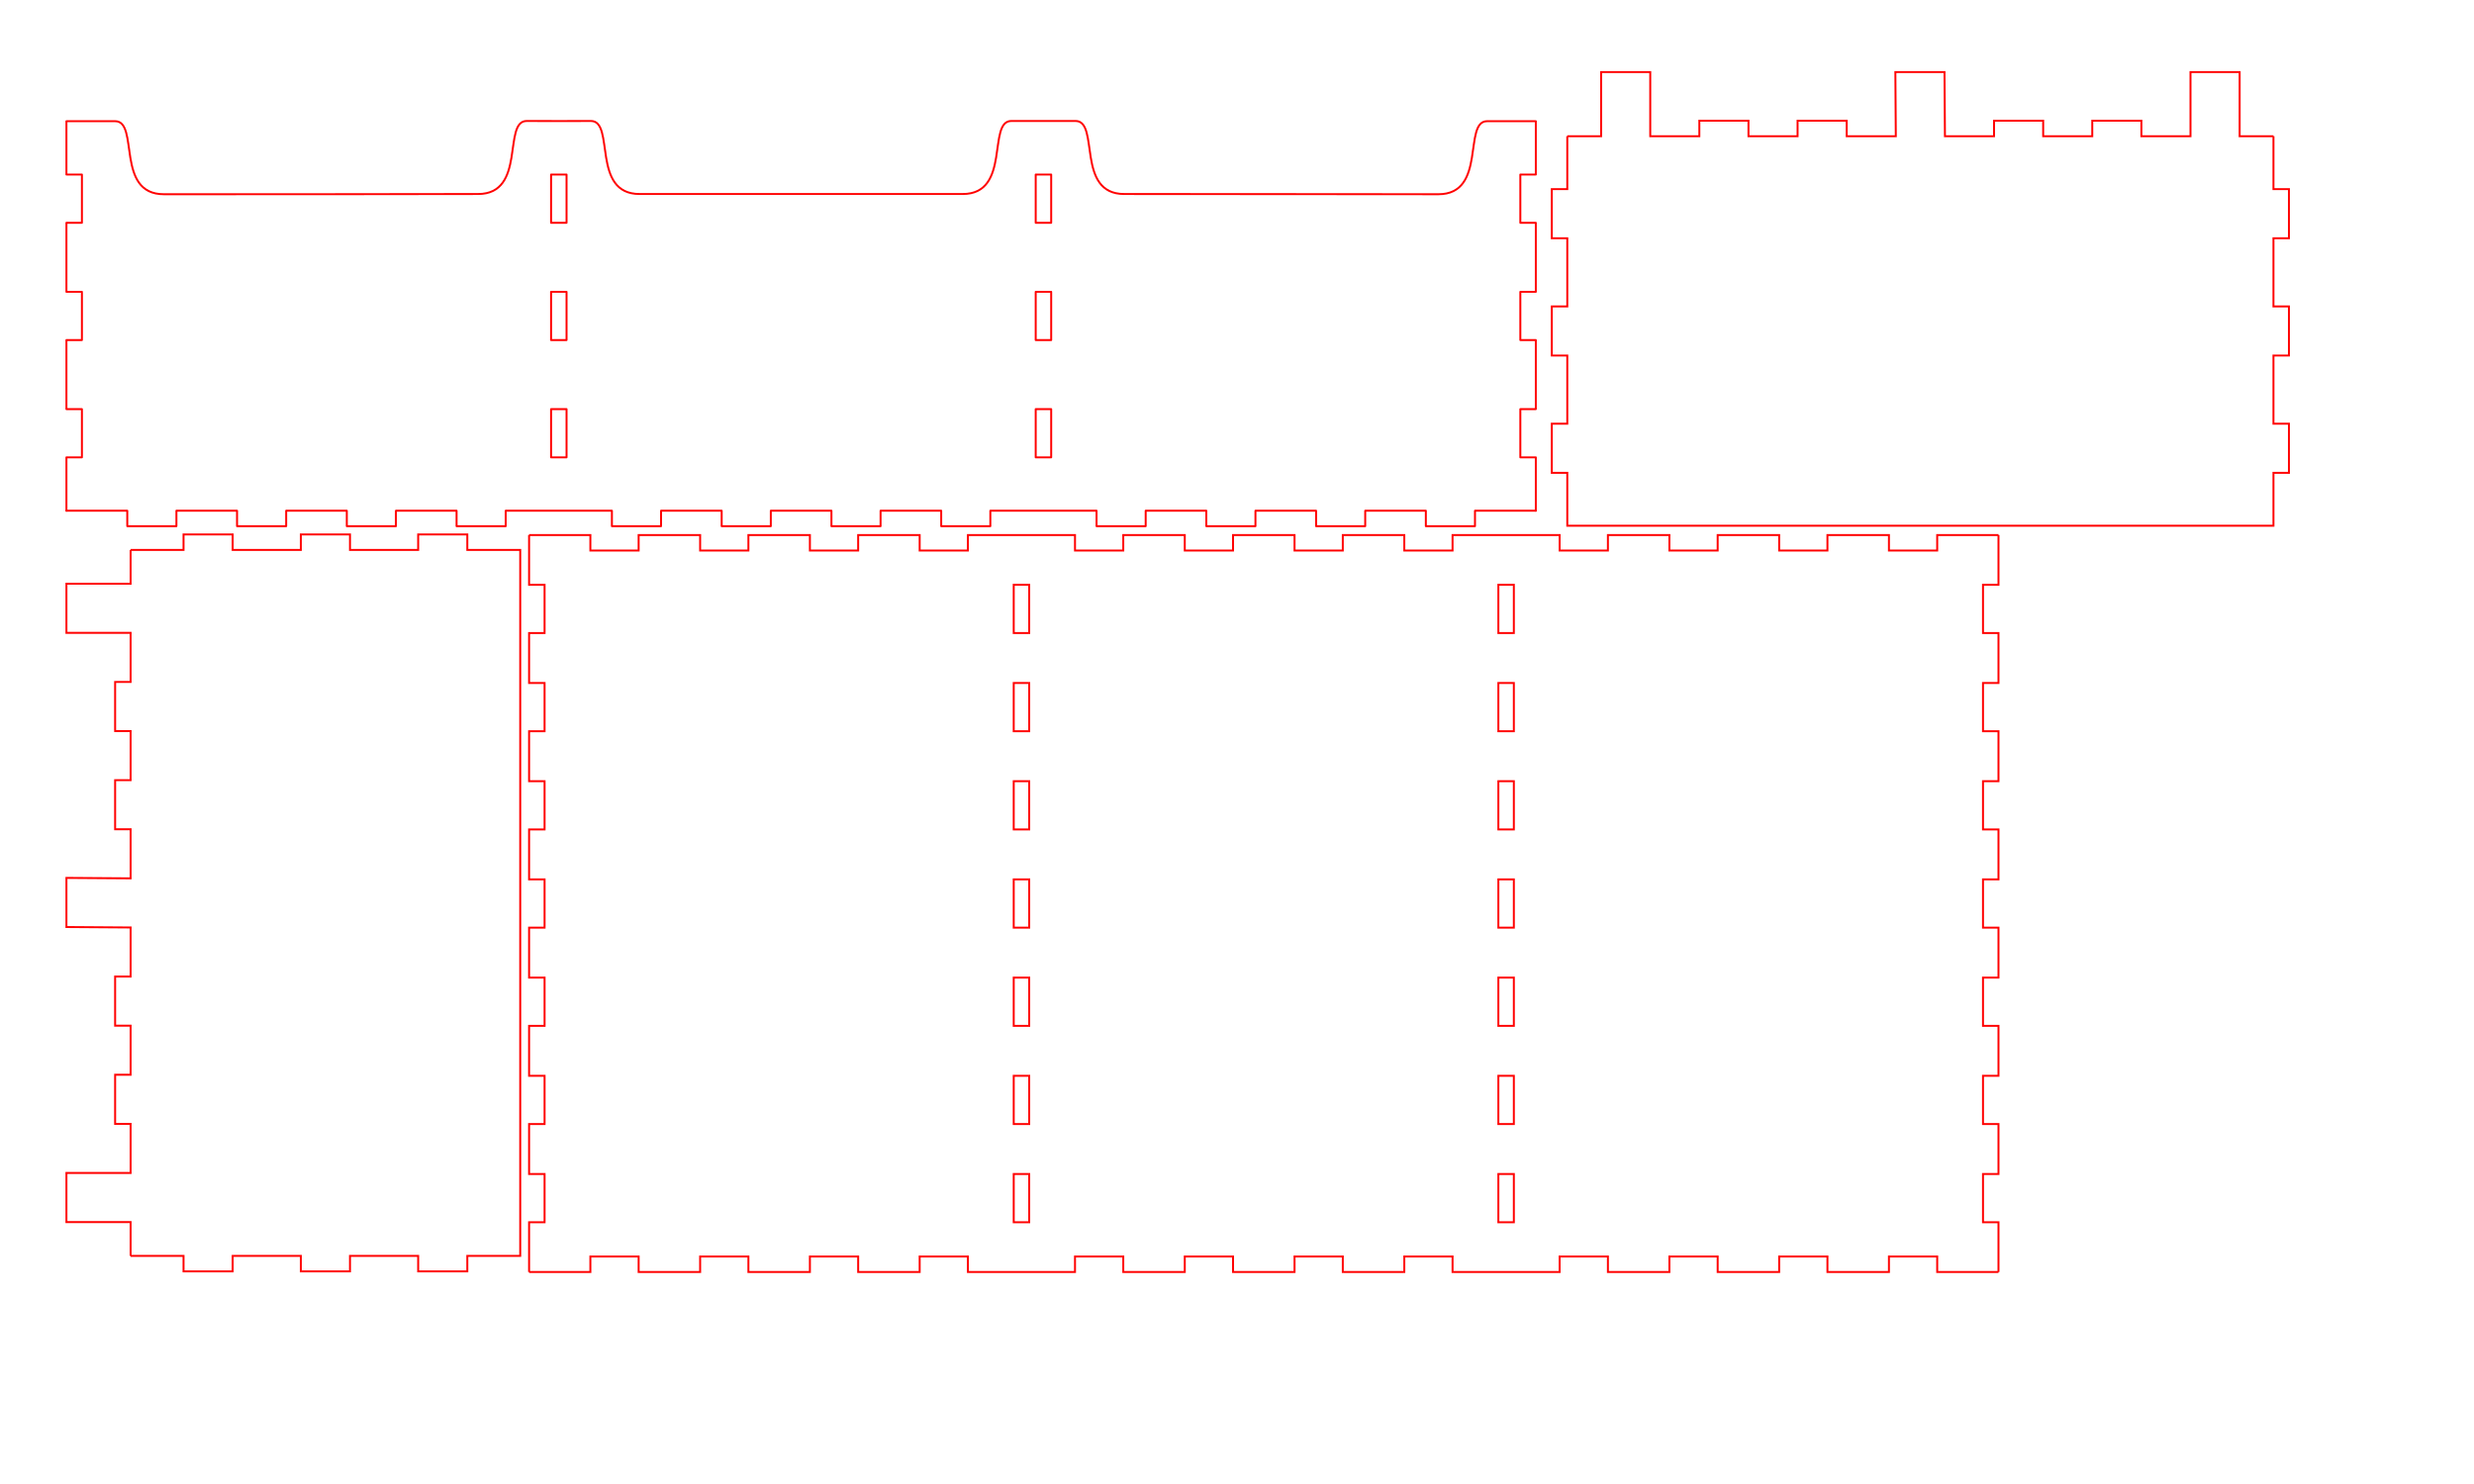
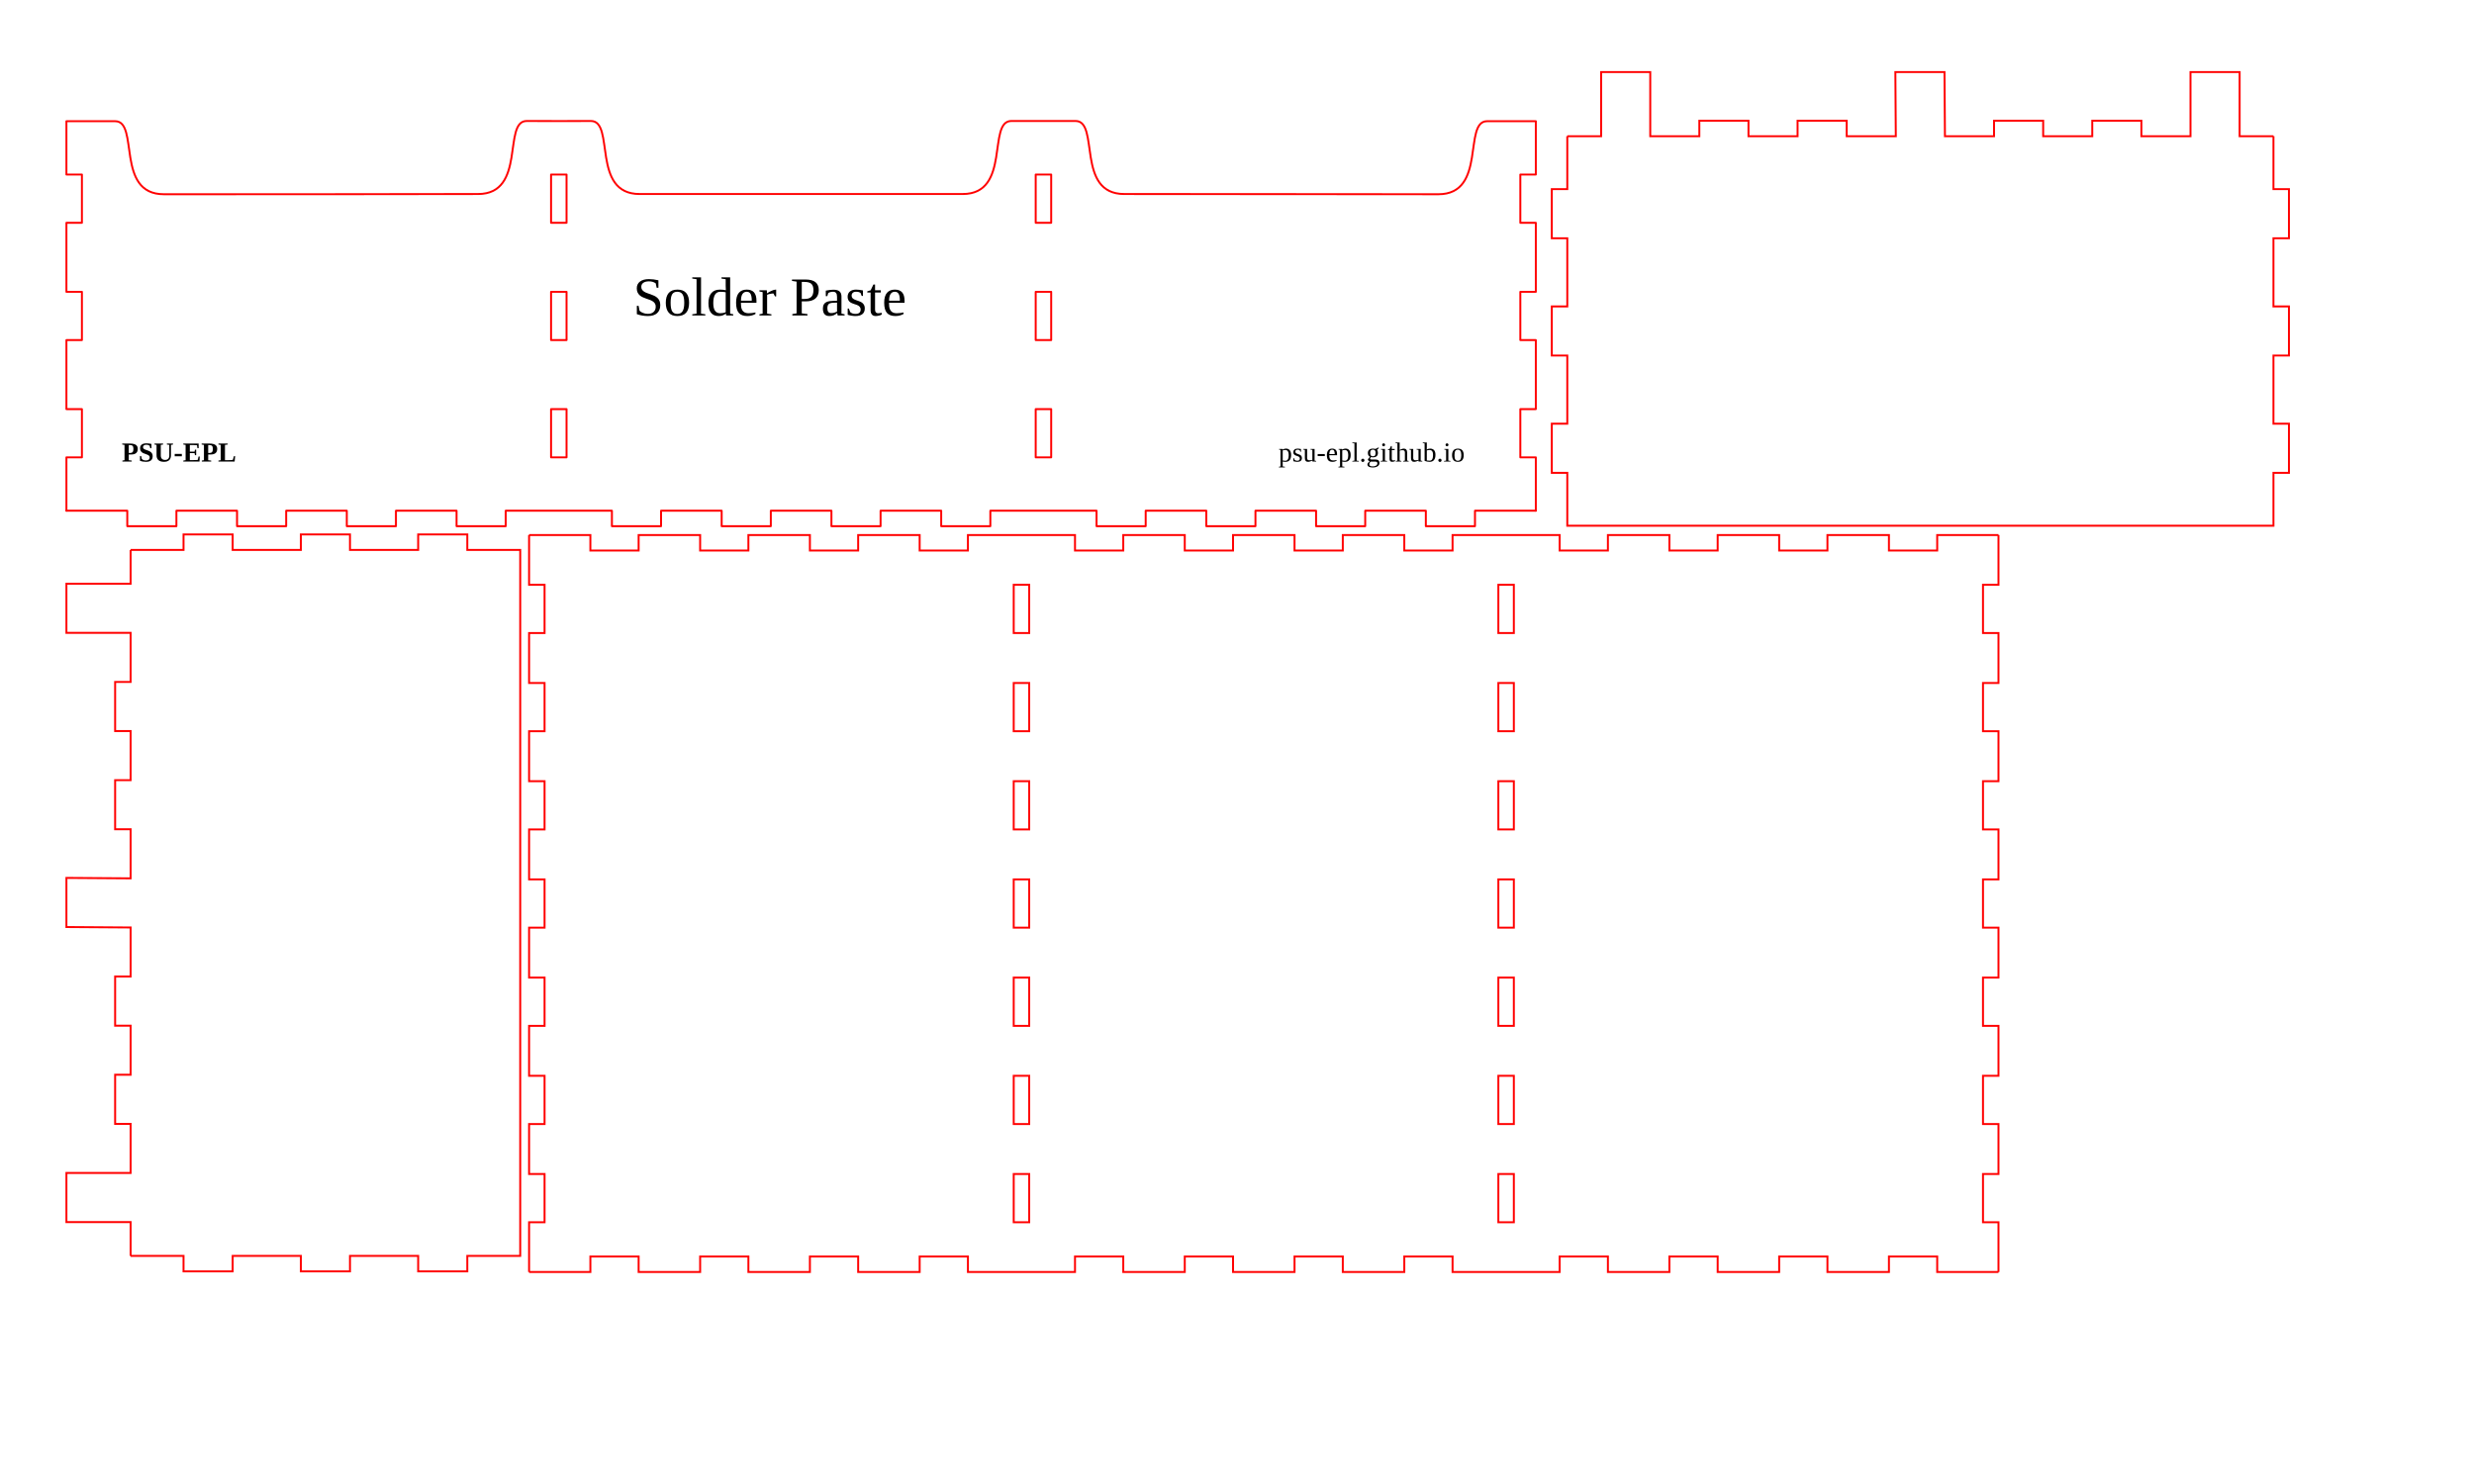
<svg xmlns="http://www.w3.org/2000/svg" version="1.1" id="svg2" height="1080" width="1800">
  <defs id="defs4" />
  <g id="layer1" transform="translate(0,27.64025)" />
  <g id="g3038" />
  <g id="g3159" />
  <g id="g4119" transform="matrix(-1,0,0,1,393.3071,75.85828)">
    <path style="fill:none;stroke:#ff0000;stroke-width:1.417;stroke-miterlimit:4;stroke-opacity:1;stroke-dasharray:none" d="m 298.276,324.354 0,24.608 46.701,0 0,35.752 -46.701,0 0,35.717 11.268,0 0,35.752 -11.268,0 0,35.717 11.268,0 0,35.752 -11.268,0 0,35.717 46.701,-0.319 0,35.752 -46.701,0.319 0,35.717 11.268,0 0,35.752 -11.268,0 0,35.717 11.268,0 0,35.752 -11.268,0 0,35.717 46.701,0 0,35.752 -46.701,0 0,24.608" id="path3171" />
    <path style="fill:none;stroke:#ff0000;stroke-width:1.417;stroke-miterlimit:4;stroke-opacity:1;stroke-dasharray:none" d="m 298.276,838.134 -38.498,0 0,11.268 -35.752,0 0,-11.268 -49.606,0 0,11.268 -35.752,0 0,-11.268 -49.606,0 0,11.268 -35.752,0 0,-11.268 -38.498,0 0,-513.78 38.498,0 0,-11.268 35.752,0 0,11.268 49.606,0 0,-11.268 35.752,0 0,11.268 49.606,0 0,-11.268 35.752,0 0,11.268 38.498,0" id="path3173" />
  </g>
-   <g id="g4109" style="fill:none;stroke:#ff0000;stroke-width:1.417;stroke-linecap:round;stroke-linejoin:round;stroke-miterlimit:4;stroke-opacity:1;stroke-dasharray:none" transform="matrix(0,-1,1,0,1335.898,1345.748)">
-     <path style="fill:none;stroke:#ff0000;stroke-width:1.417;stroke-linecap:round;stroke-linejoin:round;stroke-miterlimit:4;stroke-opacity:1;stroke-dasharray:none" d="m 269.199,864.018 44.269,0 0,-11.268 35.752,0 0,11.268 44.109,0 0,-11.268 35.752,0 0,11.268 44.109,0 0,-11.268 35.752,0 0,11.268 44.109,0 0,-11.268 35.752,0 0,11.268 77.27,0 0,-11.268 35.752,0 0,11.268 44.109,0 0,-11.268 35.752,0 0,11.268 44.109,0 0,-11.268 35.752,0 0,11.268 44.109,0 0,-11.268 35.752,0 0,11.268 77.27,4e-5 0,-11.268 35.752,0 0,11.268 44.109,0 0,-11.268 35.752,0 0,11.268 44.109,0 0,-11.268 35.752,0 0,11.268 44.109,0 0,-11.268 35.752,0 0,11.268 44.269,0" id="path3161" />
-     <path style="fill:none;stroke:#ff0000;stroke-width:1.417;stroke-linecap:round;stroke-linejoin:round;stroke-miterlimit:4;stroke-opacity:1;stroke-dasharray:none" d="m 633.072,902.835 -11.268,0 0,35.114 11.268,0 z m 0,85.358 -11.268,0 0,35.114 11.268,0 z m 0,85.358 -11.268,0 0,35.114 11.268,0 z" id="path3163" />
-     <path style="fill:none;stroke:#ff0000;stroke-width:1.417;stroke-linecap:round;stroke-linejoin:round;stroke-miterlimit:4;stroke-opacity:1;stroke-dasharray:none" d="m 985.677,902.835 -11.268,0 0,35.114 11.268,0 z m 0,85.358 -11.268,0 0,35.114 11.268,0 z m 0,85.358 -11.268,0 0,35.114 11.268,0 z" id="path3163-3" />
-     <path style="fill:none;stroke:#ff0000;stroke-width:1.417;stroke-linecap:round;stroke-linejoin:round;stroke-miterlimit:4;stroke-opacity:1;stroke-dasharray:none" d="m 1338.282,864.018 0,38.817 -11.268,0 0,35.114 11.268,0 0,50.244 -11.268,0 0,35.114 11.268,0 0,50.244 -11.268,0 0,35.114 11.268,0 0,38.817 -1069.083,-1e-4 0,-38.817 11.268,0 0,-35.114 -11.268,0 0,-50.244 11.268,0 0,-35.114 -11.268,0 0,-50.244 11.268,0 0,-35.114 -11.268,0 0,-38.817" id="path3163-5" />
-   </g>
-   <g id="g4115-0" transform="translate(1182.798,-165.6142)">
-     <path style="fill:none;stroke:#ff0000;stroke-width:1.417;stroke-miterlimit:4;stroke-opacity:1;stroke-dasharray:none" d="m 691.77,324.354 38.498,0 0,-11.268 35.752,0 0,11.268 49.606,0 0,-11.268 35.752,0 0,11.268 49.606,0 0,-11.268 35.752,0 0,11.268 38.498,0 0,513.78 -38.498,0 0,11.268 -35.752,0 0,-11.268 -49.606,0 0,11.268 -35.752,0 0,-11.268 -49.606,0 0,11.268 -35.752,0 0,-11.268 -38.498,0" id="path3185-9" />
-     <path style="fill:none;stroke:#ff0000;stroke-width:1.417;stroke-miterlimit:4;stroke-opacity:1;stroke-dasharray:none" d="m 691.77,838.134 0,-24.608 -11.268,0 0,-35.752 11.268,0 0,-35.717 -11.268,0 0,-35.752 11.268,0 0,-35.717 -11.268,0 0,-35.752 11.268,0 0,-35.717 -11.268,0 0,-35.752 11.268,0 0,-35.717 -11.268,0 0,-35.752 11.268,0 0,-35.717 -11.268,0 0,-35.752 11.268,0 0,-35.717 -11.268,0 0,-35.752 11.268,0 0,-24.608" id="path3191-4" />
-   </g>
-   <g id="g4115-4" transform="translate(1218.232,507.6142)">
-     <path style="fill:none;stroke:#ff0000;stroke-width:1.417;stroke-miterlimit:4;stroke-opacity:1;stroke-dasharray:none" d="m 691.77,324.354 38.498,0 0,-11.268 35.752,0 0,11.268 49.606,0 0,-11.268 35.752,0 0,11.268 49.606,0 0,-11.268 35.752,0 0,11.268 38.498,0 0,513.78 -38.498,0 0,11.268 -35.752,0 0,-11.268 -49.606,0 0,11.268 -35.752,0 0,-11.268 -49.606,0 0,11.268 -35.752,0 0,-11.268 -38.498,0" id="path3185-3" />
-     <path style="fill:none;stroke:#ff0000;stroke-width:1.417;stroke-miterlimit:4;stroke-opacity:1;stroke-dasharray:none" d="m 691.77,838.134 0,-24.608 -11.268,0 0,-35.752 11.268,0 0,-35.717 -11.268,0 0,-35.752 11.268,0 0,-35.717 -11.268,0 0,-35.752 11.268,0 0,-35.717 -11.268,0 0,-35.752 11.268,0 0,-35.717 -11.268,0 0,-35.752 11.268,0 0,-35.717 -11.268,0 0,-35.752 11.268,0 0,-35.717 -11.268,0 0,-35.752 11.268,0 0,-24.608" id="path3191-0" />
+   <g id="g4382" transform="matrix(0,-1,1,0,1819.063,2632.606)">
+     <g transform="matrix(0,-1,-1,0,3326.616,1514.739)" style="fill:none;stroke:#ff0000;stroke-width:1.417;stroke-linecap:round;stroke-linejoin:round;stroke-miterlimit:4;stroke-opacity:1;stroke-dasharray:none" id="g4109">
+       <path id="path3161" d="m 269.199,864.018 44.269,0 0,-11.268 35.752,0 0,11.268 44.109,0 0,-11.268 35.752,0 0,11.268 44.109,0 0,-11.268 35.752,0 0,11.268 44.109,0 0,-11.268 35.752,0 0,11.268 77.27,0 0,-11.268 35.752,0 0,11.268 44.109,0 0,-11.268 35.752,0 0,11.268 44.109,0 0,-11.268 35.752,0 0,11.268 44.109,0 0,-11.268 35.752,0 0,11.268 77.27,4e-5 0,-11.268 35.752,0 0,11.268 44.109,0 0,-11.268 35.752,0 0,11.268 44.109,0 0,-11.268 35.752,0 0,11.268 44.109,0 0,-11.268 35.752,0 0,11.268 44.269,0" style="fill:none;stroke:#ff0000;stroke-width:1.417;stroke-linecap:round;stroke-linejoin:round;stroke-miterlimit:4;stroke-opacity:1;stroke-dasharray:none" />
+       <path id="path3163" d="m 633.072,902.835 -11.268,0 0,35.114 11.268,0 z m 0,85.358 -11.268,0 0,35.114 11.268,0 z m 0,85.358 -11.268,0 0,35.114 11.268,0 z" style="fill:none;stroke:#ff0000;stroke-width:1.417;stroke-linecap:round;stroke-linejoin:round;stroke-miterlimit:4;stroke-opacity:1;stroke-dasharray:none" />
+       <path id="path3163-3" d="m 985.677,902.835 -11.268,0 0,35.114 11.268,0 z m 0,85.358 -11.268,0 0,35.114 11.268,0 z m 0,85.358 -11.268,0 0,35.114 11.268,0 z" style="fill:none;stroke:#ff0000;stroke-width:1.417;stroke-linecap:round;stroke-linejoin:round;stroke-miterlimit:4;stroke-opacity:1;stroke-dasharray:none" />
+       <path id="path3163-5" d="m 1338.282,864.018 0,38.817 -11.268,0 0,35.114 11.268,0 0,50.244 -11.268,0 0,35.114 11.268,0 0,50.244 -11.268,0 0,35.114 11.268,0 0,38.817 -1069.083,-1e-4 0,-38.817 11.268,0 0,-35.114 -11.268,0 0,-50.244 11.268,0 0,-35.114 -11.268,0 0,-50.244 11.268,0 0,-35.114 -11.268,0 0,-38.817" style="fill:none;stroke:#ff0000;stroke-width:1.417;stroke-linecap:round;stroke-linejoin:round;stroke-miterlimit:4;stroke-opacity:1;stroke-dasharray:none" />
+     </g>
+     <g transform="translate(1203.899,-147.8976)" id="g4115-0">
+       <path id="path3185-9" d="m 691.77,324.354 38.498,0 0,-11.268 35.752,0 0,11.268 49.606,0 0,-11.268 35.752,0 0,11.268 49.606,0 0,-11.268 35.752,0 0,11.268 38.498,0 m 0,513.78 -38.498,0 0,11.268 -35.752,0 0,-11.268 -49.606,0 0,11.268 -35.752,0 0,-11.268 -49.606,0 0,11.268 -35.752,0 0,-11.268 -38.498,0" style="fill:none;stroke:#ff0000;stroke-width:1.417;stroke-miterlimit:4;stroke-opacity:1;stroke-dasharray:none" />
+       <path id="path3191-4" d="m 691.77,838.134 0,-24.608 -11.268,0 0,-35.752 11.268,0 0,-35.717 -11.268,0 0,-35.752 11.268,0 0,-35.717 -11.268,0 0,-35.752 11.268,0 0,-35.717 -11.268,0 0,-35.752 11.268,0 0,-35.717 -11.268,0 0,-35.752 11.268,0 0,-35.717 -11.268,0 0,-35.752 11.268,0 0,-35.717 -11.268,0 0,-35.752 11.268,0 0,-24.608" style="fill:none;stroke:#ff0000;stroke-width:1.417;stroke-miterlimit:4;stroke-opacity:1;stroke-dasharray:none" />
+     </g>
+     <g transform="translate(1203.899,390.685)" id="g4115-4">
+       <path id="path3185-3" d="m 691.77,324.354 38.498,0 0,-11.268 35.752,0 0,11.268 49.606,0 0,-11.268 35.752,0 0,11.268 49.606,0 0,-11.268 35.752,0 0,11.268 38.498,0 m 0,513.78 -38.498,0 0,11.268 -35.752,0 0,-11.268 -49.606,0 0,11.268 -35.752,0 0,-11.268 -49.606,0 0,11.268 -35.752,0 0,-11.268 -38.498,0" style="fill:none;stroke:#ff0000;stroke-width:1.417;stroke-miterlimit:4;stroke-opacity:1;stroke-dasharray:none" />
+       <path id="path3191-0" d="m 691.77,838.134 0,-24.608 -11.268,0 0,-35.752 11.268,0 0,-35.717 -11.268,0 0,-35.752 11.268,0 0,-35.717 -11.268,0 0,-35.752 11.268,0 0,-35.717 -11.268,0 0,-35.752 11.268,0 0,-35.717 -11.268,0 0,-35.752 11.268,0 0,-35.717 -11.268,0 0,-35.752 11.268,0 0,-35.717 -11.268,0 0,-35.752 11.268,0 0,-24.608" style="fill:none;stroke:#ff0000;stroke-width:1.417;stroke-miterlimit:4;stroke-opacity:1;stroke-dasharray:none" />
+     </g>
  </g>
  <g id="g4267" transform="translate(44.87956,54.24412)">
    <g transform="translate(19.44209,17.71653)" id="g4243">
      <g id="g4188" transform="translate(7.536613,4.340551)">
        <path style="fill:none;stroke:#ff0000;stroke-width:1.417;stroke-miterlimit:4;stroke-opacity:1;stroke-dasharray:none" d="m 313.087,313.087 44.588,0 0,11.268 35.114,0 0,-11.268 44.747,0 0,11.268 35.114,0 0,-11.268 44.747,0 0,11.268 35.114,0 0,-11.268 44.747,0 0,11.268 35.114,0 0,-11.268 77.907,0 0,11.268 35.114,0 0,-11.268 44.747,0 0,11.268 35.114,0 0,-11.268 44.747,0 0,11.268 35.114,0 0,-11.268 44.747,0 0,11.268 35.114,0 0,-11.268 77.907,0 0,11.268 35.114,0 0,-11.268 44.747,0 0,11.268 35.114,0 0,-11.268 44.747,0 0,11.268 35.114,0 0,-11.268 44.747,0 0,11.268 35.114,0 0,-11.268 44.587,0" id="path3177" />
        <path style="fill:none;stroke:#ff0000;stroke-width:1.417;stroke-miterlimit:4;stroke-opacity:1;stroke-dasharray:none" d="m 676.959,349.281 -11.268,0 0,35.114 11.268,0 z m 0,71.469 -11.268,0 0,35.114 11.268,0 z m 0,71.469 -11.268,0 0,35.114 11.268,0 z m 0,71.469 -11.268,0 0,35.114 11.268,0 z m 0,71.469 -11.268,0 0,35.114 11.268,0 z m 0,71.469 -11.268,0 0,35.114 11.268,0 z m 0,71.469 -11.268,0 0,35.114 11.268,0 z" id="path3179" />
        <path style="fill:none;stroke:#ff0000;stroke-width:1.417;stroke-miterlimit:4;stroke-opacity:1;stroke-dasharray:none" d="m 313.087,849.402 0,-36.195 11.268,0 0,-35.114 -11.268,0 0,-36.354 11.268,0 0,-35.114 -11.268,0 0,-36.354 11.268,0 0,-35.114 -11.268,0 0,-36.354 11.268,0 0,-35.114 -11.268,0 0,-36.354 11.268,0 0,-35.114 -11.268,0 0,-36.354 11.268,0 0,-35.114 -11.268,0 0,-36.354 11.268,0 0,-35.114 -11.268,0 0,-36.195" id="path3183" />
      </g>
      <path id="path3179-7" d="m 1037.101,353.622 -11.268,0 0,35.114 11.268,0 z m 0,71.469 -11.268,0 0,35.114 11.268,0 z m 0,71.469 -11.268,0 0,35.114 11.268,0 z m 0,71.469 -11.268,0 0,35.114 11.268,0 z m 0,71.469 -11.268,0 0,35.114 11.268,0 z m 0,71.469 -11.268,0 0,35.114 11.268,0 z m 0,71.469 -11.268,0 0,35.114 11.268,0 z" style="fill:none;stroke:#ff0000;stroke-width:1.417;stroke-miterlimit:4;stroke-opacity:1;stroke-dasharray:none" />
    </g>
    <path style="fill:none;stroke:#ff0000;stroke-width:1.417;stroke-miterlimit:4;stroke-opacity:1;stroke-dasharray:none" d="m 1409.148,335.144 0,36.195 -11.268,0 0,35.114 11.268,0 0,36.354 -11.268,0 0,35.114 11.268,0 0,36.354 -11.268,0 0,35.114 11.268,0 0,36.354 -11.268,0 0,35.114 11.268,0 0,36.354 -11.268,0 0,35.114 11.268,0 0,36.354 -11.268,0 0,35.114 11.268,0 0,36.354 -11.268,0 0,35.114 11.268,0 0,36.195" id="path3179-5" />
    <path style="fill:none;stroke:#ff0000;stroke-width:1.417;stroke-miterlimit:4;stroke-opacity:1;stroke-dasharray:none" d="m 1409.148,871.459 -44.587,0 0,-11.268 -35.114,0 0,11.268 -44.747,0 0,-11.268 -35.114,0 0,11.268 -44.747,0 0,-11.268 -35.114,0 0,11.268 -44.747,0 0,-11.268 -35.114,0 0,11.268 -77.907,0 0,-11.268 -35.114,0 0,11.268 -44.747,0 0,-11.268 -35.114,0 0,11.268 -44.747,0 0,-11.268 -35.114,0 0,11.268 -44.747,0 0,-11.268 -35.114,0 0,11.268 -77.907,0 0,-11.268 -35.114,0 0,11.268 -44.747,0 0,-11.268 -35.114,0 0,11.268 -44.747,0 0,-11.268 -35.114,0 0,11.268 -44.747,0 0,-11.268 -35.114,0 0,11.268 -44.588,0" id="path3181" />
  </g>
  <g id="g4109-5" style="fill:none;stroke:#ff0000;stroke-width:1.417;stroke-linecap:round;stroke-linejoin:round;stroke-miterlimit:4;stroke-opacity:1;stroke-dasharray:none" transform="matrix(1,0,0,-1,15.9909,1085.74)" />
  <g id="g4351" transform="matrix(-1,0,0,-1,1321.838,37.89191)">
    <g transform="translate(-64.77514,-1197.797)" style="fill:none;stroke:#ff0000;stroke-width:1.417;stroke-linecap:round;stroke-linejoin:round;stroke-miterlimit:4;stroke-opacity:1;stroke-dasharray:none" id="g4109-8">
      <path id="path3161-2" d="m 269.199,864.018 44.269,0 0,-11.268 35.752,0 0,11.268 44.109,0 0,-11.268 35.752,0 0,11.268 44.109,0 0,-11.268 35.752,0 0,11.268 44.109,0 0,-11.268 35.752,0 0,11.268 77.27,0 0,-11.268 35.752,0 0,11.268 44.109,0 0,-11.268 35.752,0 0,11.268 44.109,0 0,-11.268 35.752,0 0,11.268 44.109,0 0,-11.268 35.752,0 0,11.268 77.27,4e-5 0,-11.268 35.752,0 0,11.268 44.109,0 0,-11.268 35.752,0 0,11.268 44.109,0 0,-11.268 35.752,0 0,11.268 44.109,0 0,-11.268 35.752,0 0,11.268 44.269,0" style="fill:none;stroke:#ff0000;stroke-width:1.417;stroke-linecap:round;stroke-linejoin:round;stroke-miterlimit:4;stroke-opacity:1;stroke-dasharray:none" />
      <path id="path3163-32" d="m 633.072,902.835 -11.268,0 0,35.114 11.268,0 z m 0,85.358 -11.268,0 0,35.114 11.268,0 z m 0,85.358 -11.268,0 0,35.114 11.268,0 z" style="fill:none;stroke:#ff0000;stroke-width:1.417;stroke-linecap:round;stroke-linejoin:round;stroke-miterlimit:4;stroke-opacity:1;stroke-dasharray:none" />
      <path id="path3163-3-0" d="m 985.677,902.835 -11.268,0 0,35.114 11.268,0 z m 0,85.358 -11.268,0 0,35.114 11.268,0 z m 0,85.358 -11.268,0 0,35.114 11.268,0 z" style="fill:none;stroke:#ff0000;stroke-width:1.417;stroke-linecap:round;stroke-linejoin:round;stroke-miterlimit:4;stroke-opacity:1;stroke-dasharray:none" />
      <path id="path3163-5-3" d="m 1338.282,864.018 0,38.817 -11.268,0 0,35.114 11.268,0 0,50.244 -11.268,0 0,35.114 11.268,0 0,50.244 -11.268,0 0,35.114 11.268,0 0,38.817 c 0,0 -17.716,0 -35.433,0 -17.717,0 -10e-5,-53.15 -35.433,-53.15 -53.15,0 -177.165,0 -228.589,0.159 -35.433,0 -17.716,53.15 -35.433,53.15 -37.159,-0.159 -11.268,0 -46.701,0 -17.717,0 0,-53.15 -35.433,-53.15 -70.866,0 -146.455,0 -235.038,0 -35.433,0 -17.717,53.15 -35.433,53.15 -35.433,0 -11.268,0 -46.701,0 -17.717,0 0,-53.15 -35.433,-53.15 -106.299,0 -154.18,-0.159 -228.589,-0.159 -35.433,0 -17.717,53.15 -35.433,53.15 -17.717,0 -35.433,0 -35.433,0 l 0,-38.817 11.268,0 0,-35.114 -11.268,0 0,-50.244 11.268,0 0,-35.114 -11.268,0 0,-50.244 11.268,0 0,-35.114 -11.268,0 0,-38.817" style="fill:none;stroke:#ff0000;stroke-width:1.417;stroke-linecap:round;stroke-linejoin:round;stroke-miterlimit:4;stroke-opacity:1;stroke-dasharray:none" />
    </g>
  </g>
  <g id="g4119-6" transform="matrix(0,-1,1,0,815.9528,397.4173)">
    <path style="fill:none;stroke:#ff0000;stroke-width:1.417;stroke-miterlimit:4;stroke-opacity:1;stroke-dasharray:none" d="m 298.276,324.354 0,24.608 46.701,0 0,35.752 -46.701,0 0,35.717 11.268,0 0,35.752 -11.268,0 0,35.717 11.268,0 0,35.752 -11.268,0 0,35.717 46.701,-0.319 0,35.752 -46.701,0.319 0,35.717 11.268,0 0,35.752 -11.268,0 0,35.717 11.268,0 0,35.752 -11.268,0 0,35.717 46.701,0 0,35.752 -46.701,0 0,24.608" id="path3171-4" />
    <path style="fill:none;stroke:#ff0000;stroke-width:1.417;stroke-miterlimit:4;stroke-opacity:1;stroke-dasharray:none" d="m 298.276,838.134 -38.498,0 0,11.268 -35.752,0 0,-11.268 -49.606,0 0,11.268 -35.752,0 0,-11.268 -49.606,0 0,11.268 -35.752,0 0,-11.268 -38.498,0 0,-513.78 38.498,0 0,-11.268 35.752,0 0,11.268 49.606,0 0,-11.268 35.752,0 0,11.268 49.606,0 0,-11.268 35.752,0 0,11.268 38.498,0" id="path3173-4" />
  </g>
+   <text xml:space="preserve" style="font-size:40px;font-style:normal;font-variant:normal;font-weight:normal;font-stretch:normal;text-align:start;line-height:125%;letter-spacing:0px;word-spacing:0px;writing-mode:lr-tb;text-anchor:start;fill:#000000;fill-opacity:1;stroke:none;font-family:Helvetica CE 55 Roman;-inkscape-font-specification:'Helvetica CE 55 Roman,'" x="460.63" y="229.606" id="text4395">
+     <tspan id="tspan4397" x="460.63" y="229.606">Solder Paste</tspan>
+   </text>
+   <text xml:space="preserve" style="font-size:40px;font-style:normal;font-weight:normal;line-height:125%;letter-spacing:0px;word-spacing:0px;fill:#000000;fill-opacity:1;stroke:none;font-family:Sans" x="184.654" y="321.6" id="text4399">
+     <tspan id="tspan4401" x="184.654" y="321.6" />
+   </text>
+   <text xml:space="preserve" style="font-size:20px;font-style:normal;font-variant:normal;font-weight:bold;font-stretch:normal;text-align:start;line-height:125%;letter-spacing:0px;word-spacing:0px;writing-mode:lr-tb;text-anchor:start;fill:#000000;fill-opacity:1;stroke:none;font-family:Helvetica CE 55 Roman;-inkscape-font-specification:'Helvetica CE 55 Roman, Bold'" x="88.583" y="335.906" id="text4395-4">
+     <tspan id="tspan4424" x="88.583" y="335.906">PSU-EPL</tspan>
+   </text>
+   <text xml:space="preserve" style="font-size:20px;font-style:normal;font-variant:normal;font-weight:normal;font-stretch:normal;text-align:end;line-height:125%;letter-spacing:0px;word-spacing:0px;writing-mode:lr-tb;text-anchor:end;fill:#000000;fill-opacity:1;stroke:none;font-family:Helvetica CE 55 Roman;-inkscape-font-specification:'Helvetica CE 55 Roman,'" x="1080.709" y="335.906" id="text4395-4-3">
+     <tspan id="tspan4447" x="1080.709" y="335.906">psu-epl.github.io</tspan>
+   </text>
</svg>
